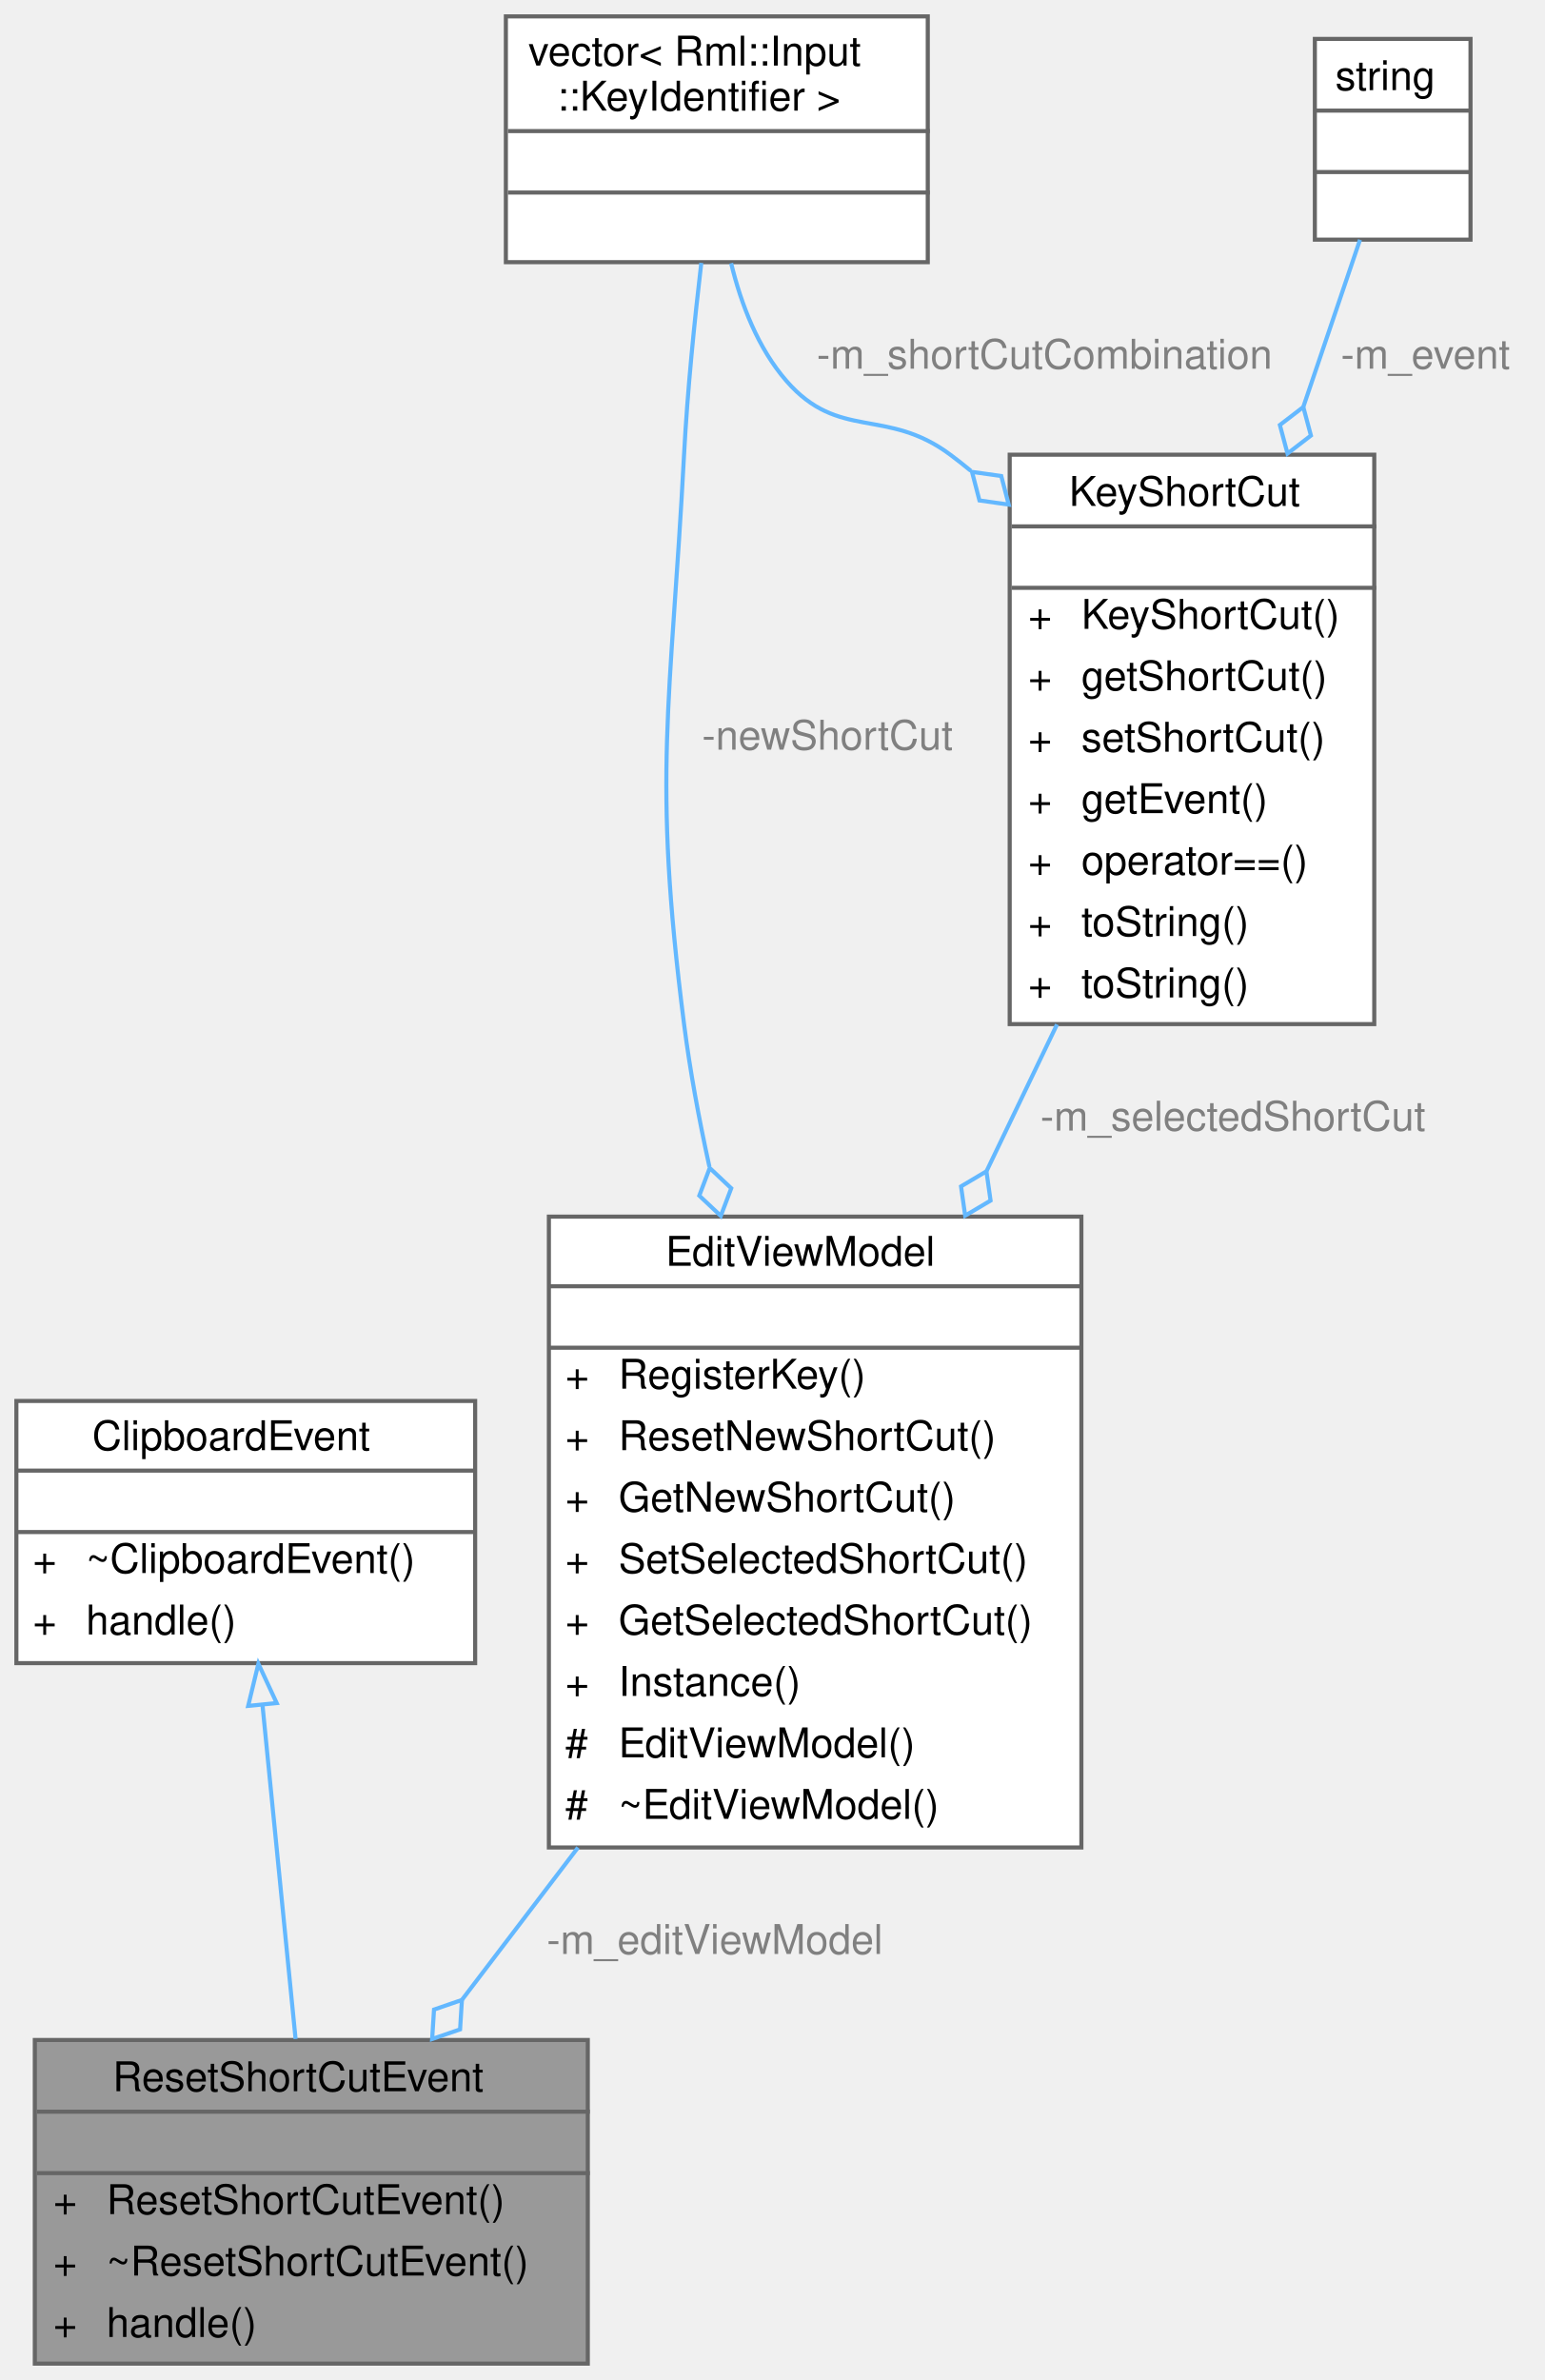
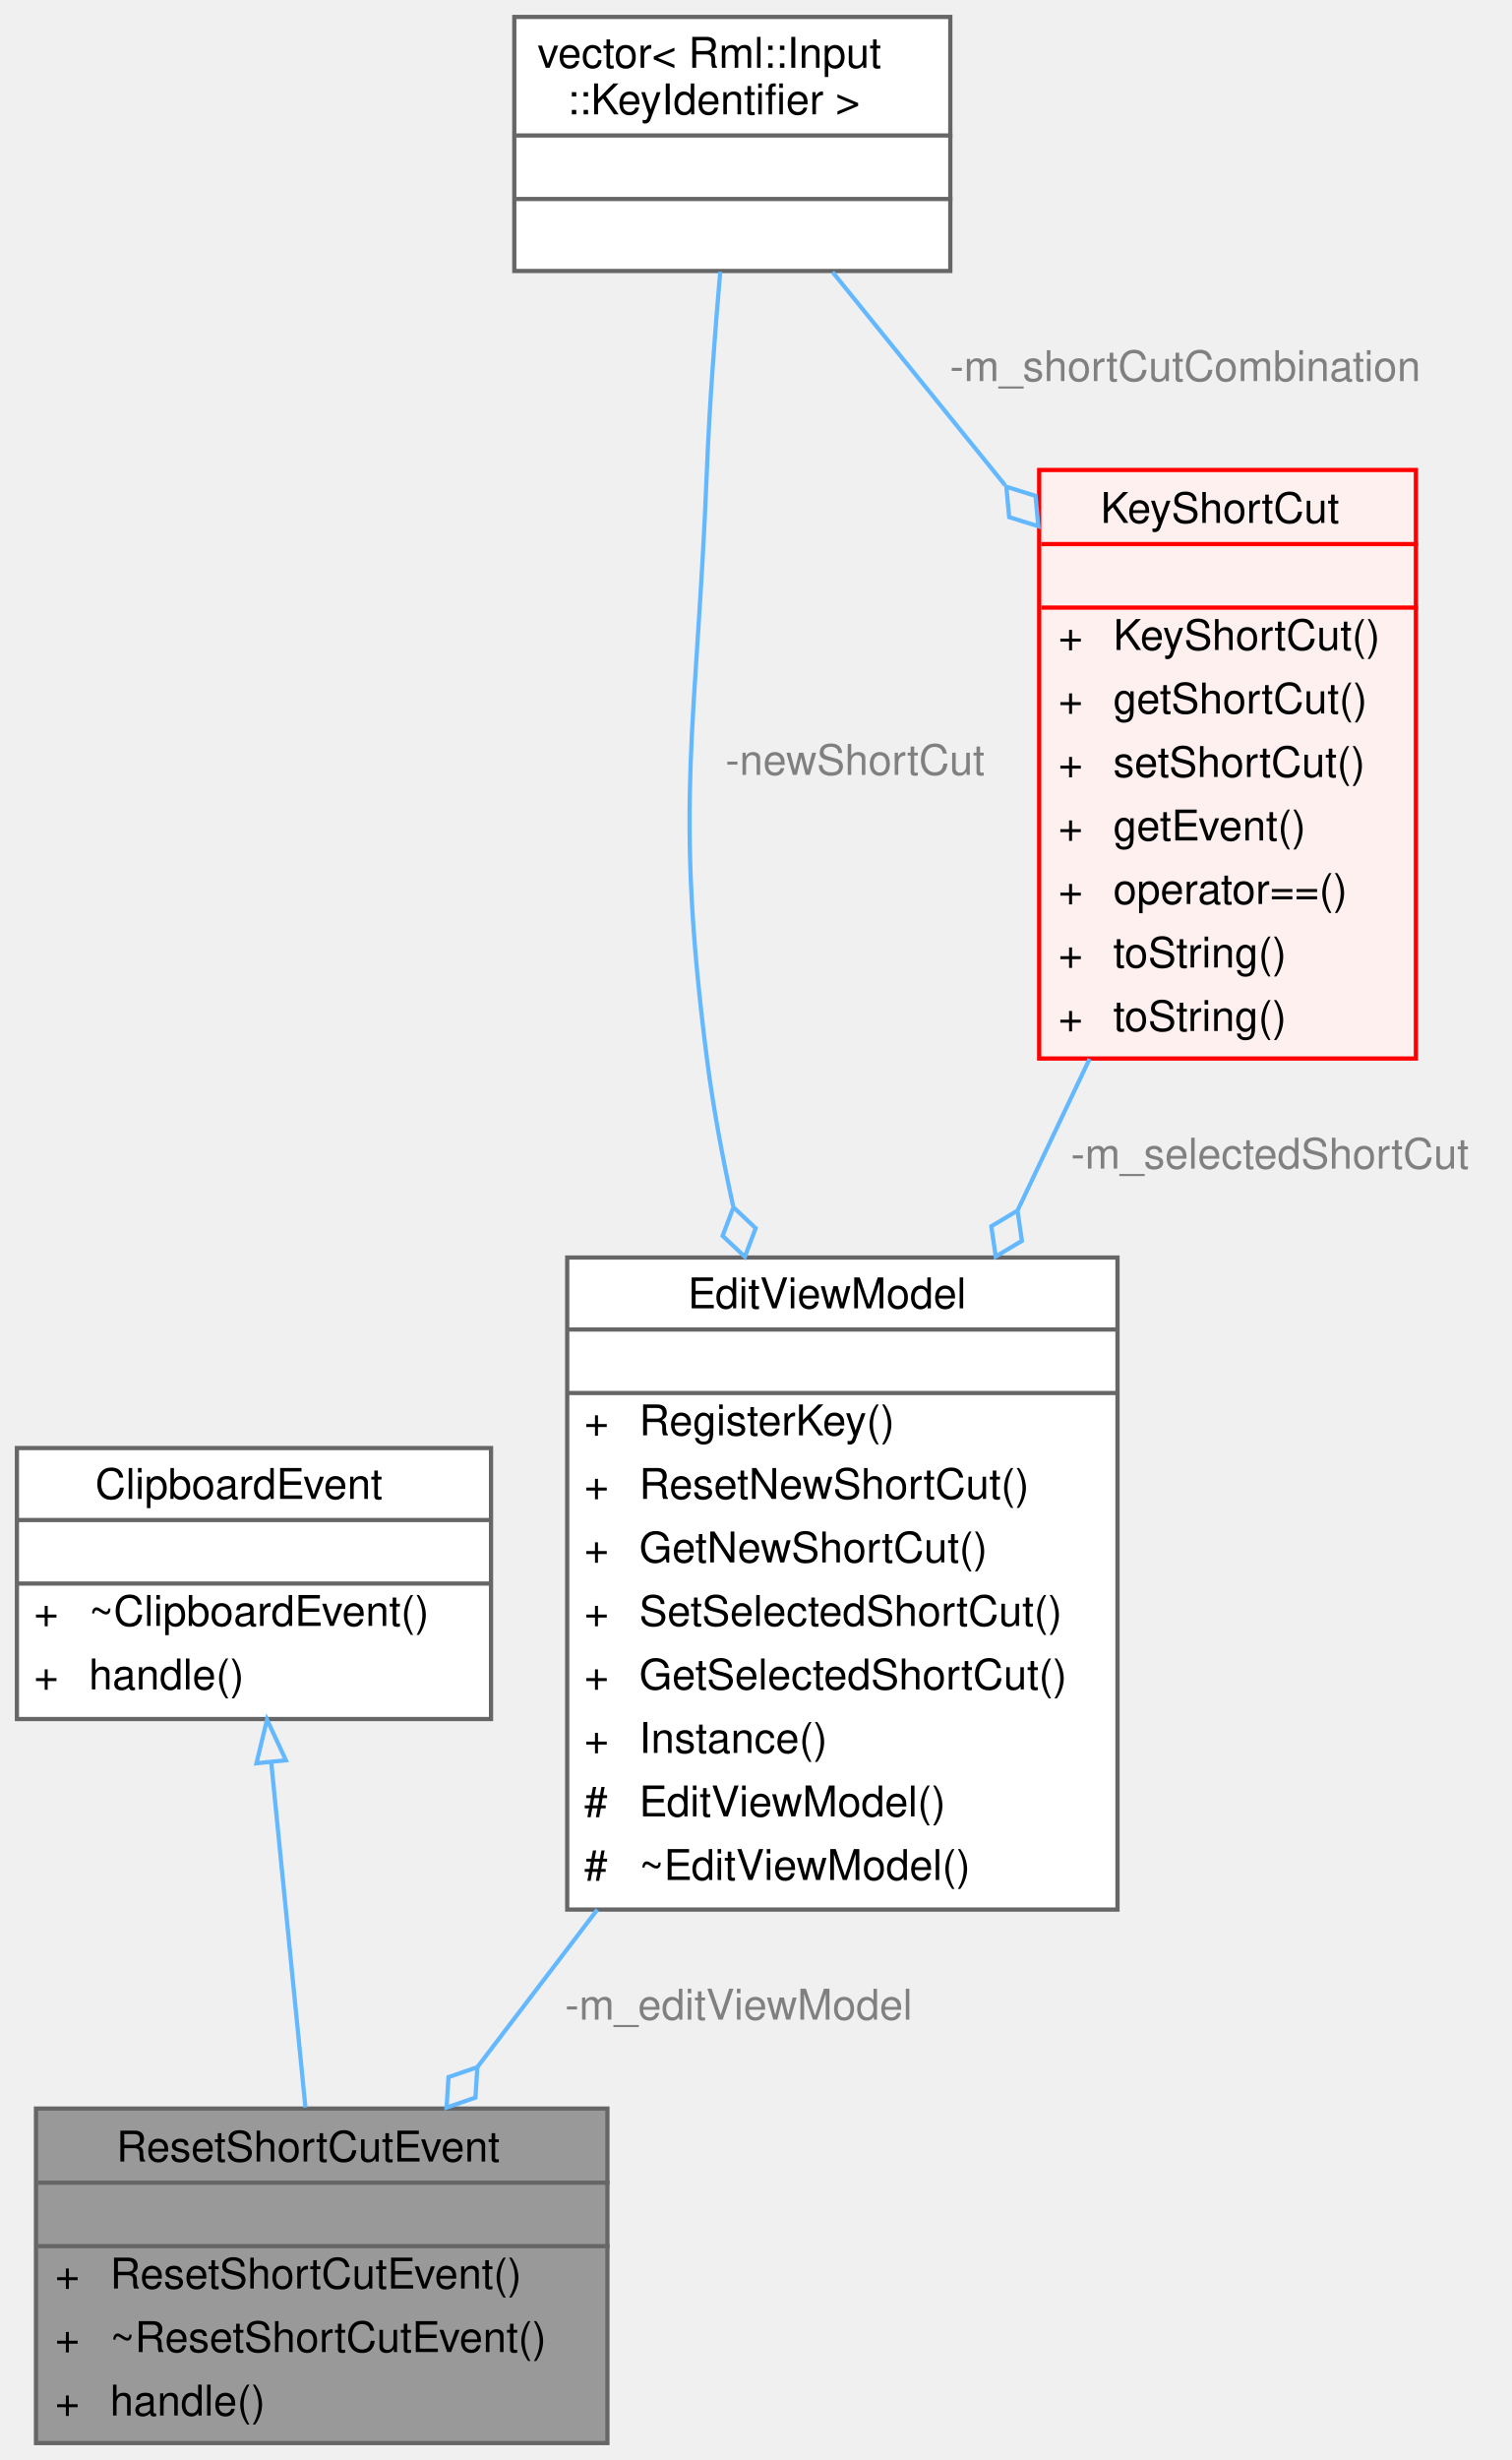
- <svg xmlns="http://www.w3.org/2000/svg" xmlns:xlink="http://www.w3.org/1999/xlink" width="377pt" height="581pt" viewBox="0.00 0.00 377.00 581.00">
+ <svg xmlns="http://www.w3.org/2000/svg" xmlns:xlink="http://www.w3.org/1999/xlink" width="357pt" height="581pt" viewBox="0.00 0.00 357.00 581.00">
  <g id="graph0" class="graph" transform="scale(1 1) rotate(0) translate(4 577)">
    <g id="Node000001" class="node">
      <g id="a_Node000001">
        <a xlink:title=" ">
          <polygon fill="#999999" stroke="transparent" points="139.5,-79 4.5,-79 4.5,0 139.5,0 139.5,-79" />
          <text text-anchor="start" x="23.5" y="-66.5" font-family="Helvetica,sans-Serif" font-size="10.00">ResetShortCutEvent</text>
          <text text-anchor="start" x="70.5" y="-51.5" font-family="Helvetica,sans-Serif" font-size="10.00"> </text>
          <text text-anchor="start" x="9" y="-36.5" font-family="Helvetica,sans-Serif" font-size="10.00">+</text>
          <text text-anchor="start" x="22" y="-36.5" font-family="Helvetica,sans-Serif" font-size="10.00">ResetShortCutEvent()</text>
          <text text-anchor="start" x="9" y="-21.5" font-family="Helvetica,sans-Serif" font-size="10.00">+</text>
          <text text-anchor="start" x="22" y="-21.5" font-family="Helvetica,sans-Serif" font-size="10.00">~ResetShortCutEvent()</text>
          <text text-anchor="start" x="9" y="-6.5" font-family="Helvetica,sans-Serif" font-size="10.00">+</text>
          <text text-anchor="start" x="22" y="-6.5" font-family="Helvetica,sans-Serif" font-size="10.00">handle()</text>
          <polygon fill="#666666" stroke="#666666" points="5,-61.5 5,-61.5 140,-61.5 140,-61.5 5,-61.5" />
          <polygon fill="#666666" stroke="#666666" points="5,-46.5 5,-46.5 140,-46.5 140,-46.5 5,-46.5" />
          <polygon fill="none" stroke="#666666" points="4.5,0 4.5,-79 139.5,-79 139.5,0 4.5,0" />
        </a>
      </g>
    </g>
    <g id="Node000002" class="node">
      <g id="a_Node000002">
        <a xlink:href="classClipboardEvent.html" target="_top" xlink:title=" ">
          <polygon fill="white" stroke="transparent" points="112,-235 0,-235 0,-171 112,-171 112,-235" />
          <text text-anchor="start" x="18.5" y="-223" font-family="Helvetica,sans-Serif" font-size="10.00">ClipboardEvent</text>
          <text text-anchor="start" x="54" y="-208" font-family="Helvetica,sans-Serif" font-size="10.00"> </text>
          <text text-anchor="start" x="4" y="-193" font-family="Helvetica,sans-Serif" font-size="10.00">+</text>
          <text text-anchor="start" x="17" y="-193" font-family="Helvetica,sans-Serif" font-size="10.00">~ClipboardEvent()</text>
          <text text-anchor="start" x="4" y="-178" font-family="Helvetica,sans-Serif" font-size="10.00">+</text>
          <text text-anchor="start" x="17" y="-178" font-family="Helvetica,sans-Serif" font-size="10.00">handle()</text>
          <polygon fill="#666666" stroke="#666666" points="0,-218 0,-218 112,-218 112,-218 0,-218" />
          <polygon fill="#666666" stroke="#666666" points="0,-203 0,-203 112,-203 112,-203 0,-203" />
          <polygon fill="none" stroke="#666666" points="0,-171 0,-235 112,-235 112,-171 0,-171" />
        </a>
      </g>
    </g>
    <g id="edge1_Node000001_Node000002" class="edge">
      <g id="a_edge1_Node000001_Node000002">
        <a xlink:title=" ">
          <path fill="none" stroke="#63b8ff" d="M60.1,-160.58C62.59,-135.53 65.73,-103.8 68.16,-79.25" />
          <polygon fill="none" stroke="#63b8ff" points="56.59,-160.56 59.08,-170.86 63.55,-161.25 56.59,-160.56" />
        </a>
      </g>
    </g>
    <g id="Node000003" class="node">
      <g id="a_Node000003">
        <a xlink:href="classEditViewModel.html" target="_top" xlink:title=" ">
          <polygon fill="white" stroke="transparent" points="260,-280 130,-280 130,-126 260,-126 260,-280" />
          <text text-anchor="start" x="158.5" y="-268" font-family="Helvetica,sans-Serif" font-size="10.00">EditViewModel</text>
          <text text-anchor="start" x="193" y="-253" font-family="Helvetica,sans-Serif" font-size="10.00"> </text>
          <text text-anchor="start" x="134" y="-238" font-family="Helvetica,sans-Serif" font-size="10.00">+</text>
          <text text-anchor="start" x="147" y="-238" font-family="Helvetica,sans-Serif" font-size="10.00">RegisterKey()</text>
          <text text-anchor="start" x="134" y="-223" font-family="Helvetica,sans-Serif" font-size="10.00">+</text>
          <text text-anchor="start" x="147" y="-223" font-family="Helvetica,sans-Serif" font-size="10.00">ResetNewShortCut()</text>
          <text text-anchor="start" x="134" y="-208" font-family="Helvetica,sans-Serif" font-size="10.00">+</text>
          <text text-anchor="start" x="147" y="-208" font-family="Helvetica,sans-Serif" font-size="10.00">GetNewShortCut()</text>
          <text text-anchor="start" x="134" y="-193" font-family="Helvetica,sans-Serif" font-size="10.00">+</text>
          <text text-anchor="start" x="147" y="-193" font-family="Helvetica,sans-Serif" font-size="10.00">SetSelectedShortCut()</text>
          <text text-anchor="start" x="134" y="-178" font-family="Helvetica,sans-Serif" font-size="10.00">+</text>
          <text text-anchor="start" x="147" y="-178" font-family="Helvetica,sans-Serif" font-size="10.00">GetSelectedShortCut()</text>
          <text text-anchor="start" x="134" y="-163" font-family="Helvetica,sans-Serif" font-size="10.00">+</text>
          <text text-anchor="start" x="147" y="-163" font-family="Helvetica,sans-Serif" font-size="10.00">Instance()</text>
          <text text-anchor="start" x="134" y="-148" font-family="Helvetica,sans-Serif" font-size="10.00">#</text>
          <text text-anchor="start" x="147" y="-148" font-family="Helvetica,sans-Serif" font-size="10.00">EditViewModel()</text>
          <text text-anchor="start" x="134" y="-133" font-family="Helvetica,sans-Serif" font-size="10.00">#</text>
          <text text-anchor="start" x="147" y="-133" font-family="Helvetica,sans-Serif" font-size="10.00">~EditViewModel()</text>
          <polygon fill="#666666" stroke="#666666" points="130,-263 130,-263 260,-263 260,-263 130,-263" />
          <polygon fill="#666666" stroke="#666666" points="130,-248 130,-248 260,-248 260,-248 130,-248" />
          <polygon fill="none" stroke="#666666" points="130,-126 130,-280 260,-280 260,-126 130,-126" />
        </a>
      </g>
    </g>
    <g id="edge2_Node000001_Node000003" class="edge">
      <g id="a_edge2_Node000001_Node000003">
        <a xlink:title=" ">
          <path fill="none" stroke="#63b8ff" d="M137.1,-125.98C127.46,-113.32 117.71,-100.51 108.78,-88.8" />
          <polygon fill="none" stroke="#63b8ff" points="108.77,-88.78 101.96,-86.43 101.5,-79.24 108.32,-81.59 108.77,-88.78" />
        </a>
      </g>
      <text text-anchor="middle" x="170.5" y="-100" font-family="Helvetica,sans-Serif" font-size="10.00" fill="grey"> -m_editViewModel</text>
    </g>
    <g id="Node000004" class="node">
      <g id="a_Node000004">
        <a xlink:title=" ">
-           <polygon fill="white" stroke="transparent" points="222.5,-573 119.5,-573 119.5,-513 222.5,-513 222.5,-573" />
-           <text text-anchor="start" x="125" y="-561" font-family="Helvetica,sans-Serif" font-size="10.00">vector&lt; Rml::Input</text>
-           <text text-anchor="start" x="132" y="-550" font-family="Helvetica,sans-Serif" font-size="10.00">::KeyIdentifier &gt;</text>
-           <text text-anchor="start" x="169.5" y="-535" font-family="Helvetica,sans-Serif" font-size="10.00"> </text>
-           <text text-anchor="start" x="169.5" y="-520" font-family="Helvetica,sans-Serif" font-size="10.00"> </text>
-           <polygon fill="#666666" stroke="#666666" points="120,-545 120,-545 223,-545 223,-545 120,-545" />
-           <polygon fill="#666666" stroke="#666666" points="120,-530 120,-530 223,-530 223,-530 120,-530" />
-           <polygon fill="none" stroke="#666666" points="119.5,-513 119.5,-573 222.5,-573 222.5,-513 119.5,-513" />
+           <polygon fill="white" stroke="transparent" points="220.5,-573 117.5,-573 117.5,-513 220.5,-513 220.5,-573" />
+           <text text-anchor="start" x="123" y="-561" font-family="Helvetica,sans-Serif" font-size="10.00">vector&lt; Rml::Input</text>
+           <text text-anchor="start" x="130" y="-550" font-family="Helvetica,sans-Serif" font-size="10.00">::KeyIdentifier &gt;</text>
+           <text text-anchor="start" x="167.5" y="-535" font-family="Helvetica,sans-Serif" font-size="10.00"> </text>
+           <text text-anchor="start" x="167.5" y="-520" font-family="Helvetica,sans-Serif" font-size="10.00"> </text>
+           <polygon fill="#666666" stroke="#666666" points="118,-545 118,-545 221,-545 221,-545 118,-545" />
+           <polygon fill="#666666" stroke="#666666" points="118,-530 118,-530 221,-530 221,-530 118,-530" />
+           <polygon fill="none" stroke="#666666" points="117.5,-513 117.5,-573 220.5,-573 220.5,-513 117.5,-513" />
        </a>
      </g>
    </g>
    <g id="edge3_Node000003_Node000004" class="edge">
      <g id="a_edge3_Node000003_Node000004">
        <a xlink:title=" ">
-           <path fill="none" stroke="#63b8ff" d="M167.21,-512.82C165.55,-498.71 163.81,-481.5 163,-466 159.76,-404.31 155.16,-388.28 163,-327 164.45,-315.63 166.64,-303.81 169.19,-292.19" />
+           <path fill="none" stroke="#63b8ff" d="M166.15,-512.8C164.92,-498.68 163.61,-481.47 163,-466 160.57,-404.27 155.16,-388.28 163,-327 164.45,-315.63 166.64,-303.81 169.19,-292.19" />
          <polygon fill="none" stroke="#63b8ff" points="169.27,-291.87 166.72,-285.12 171.97,-280.18 174.52,-286.92 169.27,-291.87" />
        </a>
      </g>
      <text text-anchor="middle" x="198" y="-394" font-family="Helvetica,sans-Serif" font-size="10.00" fill="grey"> -newShortCut</text>
    </g>
    <g id="Node000005" class="node">
      <g id="a_Node000005">
        <a xlink:href="classKeyShortCut.html" target="_top" xlink:title=" ">
-           <polygon fill="white" stroke="transparent" points="331.5,-466 242.5,-466 242.5,-327 331.5,-327 331.5,-466" />
-           <text text-anchor="start" x="257" y="-453.5" font-family="Helvetica,sans-Serif" font-size="10.00">KeyShortCut</text>
-           <text text-anchor="start" x="285.5" y="-438.5" font-family="Helvetica,sans-Serif" font-size="10.00"> </text>
-           <text text-anchor="start" x="247" y="-423.5" font-family="Helvetica,sans-Serif" font-size="10.00">+</text>
-           <text text-anchor="start" x="260" y="-423.5" font-family="Helvetica,sans-Serif" font-size="10.00">KeyShortCut()</text>
-           <text text-anchor="start" x="247" y="-408.5" font-family="Helvetica,sans-Serif" font-size="10.00">+</text>
-           <text text-anchor="start" x="260" y="-408.5" font-family="Helvetica,sans-Serif" font-size="10.00">getShortCut()</text>
-           <text text-anchor="start" x="247" y="-393.5" font-family="Helvetica,sans-Serif" font-size="10.00">+</text>
-           <text text-anchor="start" x="260" y="-393.5" font-family="Helvetica,sans-Serif" font-size="10.00">setShortCut()</text>
-           <text text-anchor="start" x="247" y="-378.5" font-family="Helvetica,sans-Serif" font-size="10.00">+</text>
-           <text text-anchor="start" x="260" y="-378.5" font-family="Helvetica,sans-Serif" font-size="10.00">getEvent()</text>
-           <text text-anchor="start" x="247" y="-363.5" font-family="Helvetica,sans-Serif" font-size="10.00">+</text>
-           <text text-anchor="start" x="260" y="-363.5" font-family="Helvetica,sans-Serif" font-size="10.00">operator==()</text>
-           <text text-anchor="start" x="247" y="-348.5" font-family="Helvetica,sans-Serif" font-size="10.00">+</text>
-           <text text-anchor="start" x="260" y="-348.5" font-family="Helvetica,sans-Serif" font-size="10.00">toString()</text>
-           <text text-anchor="start" x="247" y="-333.5" font-family="Helvetica,sans-Serif" font-size="10.00">+</text>
-           <text text-anchor="start" x="260" y="-333.5" font-family="Helvetica,sans-Serif" font-size="10.00">toString()</text>
-           <polygon fill="#666666" stroke="#666666" points="243,-448.5 243,-448.5 332,-448.5 332,-448.5 243,-448.5" />
-           <polygon fill="#666666" stroke="#666666" points="243,-433.5 243,-433.5 332,-433.5 332,-433.5 243,-433.5" />
-           <polygon fill="none" stroke="#666666" points="242.5,-327 242.5,-466 331.5,-466 331.5,-327 242.5,-327" />
+           <polygon fill="#fff0f0" stroke="transparent" points="330.5,-466 241.5,-466 241.5,-327 330.5,-327 330.5,-466" />
+           <text text-anchor="start" x="256" y="-453.5" font-family="Helvetica,sans-Serif" font-size="10.00">KeyShortCut</text>
+           <text text-anchor="start" x="284.5" y="-438.5" font-family="Helvetica,sans-Serif" font-size="10.00"> </text>
+           <text text-anchor="start" x="246" y="-423.5" font-family="Helvetica,sans-Serif" font-size="10.00">+</text>
+           <text text-anchor="start" x="259" y="-423.5" font-family="Helvetica,sans-Serif" font-size="10.00">KeyShortCut()</text>
+           <text text-anchor="start" x="246" y="-408.5" font-family="Helvetica,sans-Serif" font-size="10.00">+</text>
+           <text text-anchor="start" x="259" y="-408.5" font-family="Helvetica,sans-Serif" font-size="10.00">getShortCut()</text>
+           <text text-anchor="start" x="246" y="-393.5" font-family="Helvetica,sans-Serif" font-size="10.00">+</text>
+           <text text-anchor="start" x="259" y="-393.5" font-family="Helvetica,sans-Serif" font-size="10.00">setShortCut()</text>
+           <text text-anchor="start" x="246" y="-378.5" font-family="Helvetica,sans-Serif" font-size="10.00">+</text>
+           <text text-anchor="start" x="259" y="-378.5" font-family="Helvetica,sans-Serif" font-size="10.00">getEvent()</text>
+           <text text-anchor="start" x="246" y="-363.5" font-family="Helvetica,sans-Serif" font-size="10.00">+</text>
+           <text text-anchor="start" x="259" y="-363.5" font-family="Helvetica,sans-Serif" font-size="10.00">operator==()</text>
+           <text text-anchor="start" x="246" y="-348.5" font-family="Helvetica,sans-Serif" font-size="10.00">+</text>
+           <text text-anchor="start" x="259" y="-348.5" font-family="Helvetica,sans-Serif" font-size="10.00">toString()</text>
+           <text text-anchor="start" x="246" y="-333.5" font-family="Helvetica,sans-Serif" font-size="10.00">+</text>
+           <text text-anchor="start" x="259" y="-333.5" font-family="Helvetica,sans-Serif" font-size="10.00">toString()</text>
+           <polygon fill="red" stroke="red" points="242,-448.5 242,-448.5 331,-448.5 331,-448.5 242,-448.5" />
+           <polygon fill="red" stroke="red" points="242,-433.5 242,-433.5 331,-433.5 331,-433.5 242,-433.5" />
+           <polygon fill="none" stroke="red" points="241.5,-327 241.5,-466 330.5,-466 330.5,-327 241.5,-327" />
        </a>
      </g>
    </g>
    <g id="edge5_Node000005_Node000004" class="edge">
      <g id="a_edge5_Node000005_Node000004">
        <a xlink:title=" ">
-           <path fill="none" stroke="#63b8ff" d="M174.49,-512.75C176.93,-502.71 181.04,-491.99 188,-484 200.8,-469.3 212.38,-477.66 228,-466 229.69,-464.74 231.36,-463.43 233.01,-462.06" />
-           <polygon fill="none" stroke="#63b8ff" points="233.3,-461.8 235.12,-454.83 242.26,-453.82 240.44,-460.8 233.3,-461.8" />
+           <path fill="none" stroke="#63b8ff" d="M192.68,-512.76C204.45,-498.22 219.19,-480.02 233.44,-462.41" />
+           <polygon fill="none" stroke="#63b8ff" points="233.74,-462.04 234.41,-454.86 241.3,-452.71 240.63,-459.89 233.74,-462.04" />
        </a>
      </g>
-       <text text-anchor="middle" x="251" y="-487" font-family="Helvetica,sans-Serif" font-size="10.00" fill="grey"> -m_shortCutCombination</text>
+       <text text-anchor="middle" x="276" y="-487" font-family="Helvetica,sans-Serif" font-size="10.00" fill="grey"> -m_shortCutCombination</text>
    </g>
    <g id="edge4_Node000003_Node000005" class="edge">
      <g id="a_edge4_Node000003_Node000005">
        <a xlink:title=" ">
-           <path fill="none" stroke="#63b8ff" d="M254.05,-326.91C248.48,-315.32 242.64,-303.16 236.88,-291.17" />
-           <polygon fill="none" stroke="#63b8ff" points="236.82,-291.06 230.62,-287.38 231.63,-280.24 237.83,-283.92 236.82,-291.06" />
+           <path fill="none" stroke="#63b8ff" d="M253.4,-326.91C247.9,-315.32 242.12,-303.16 236.42,-291.17" />
+           <polygon fill="none" stroke="#63b8ff" points="236.38,-291.08 230.19,-287.38 231.23,-280.24 237.42,-283.94 236.38,-291.08" />
        </a>
      </g>
-       <text text-anchor="middle" x="297" y="-301" font-family="Helvetica,sans-Serif" font-size="10.00" fill="grey"> -m_selectedShortCut</text>
-     </g>
-     <g id="Node000006" class="node">
-       <g id="a_Node000006">
-         <a xlink:title=" ">
-           <polygon fill="white" stroke="transparent" points="355,-567.5 317,-567.5 317,-518.5 355,-518.5 355,-567.5" />
-           <text text-anchor="start" x="322" y="-555" font-family="Helvetica,sans-Serif" font-size="10.00">string</text>
-           <text text-anchor="start" x="334" y="-540" font-family="Helvetica,sans-Serif" font-size="10.00"> </text>
-           <text text-anchor="start" x="334" y="-525" font-family="Helvetica,sans-Serif" font-size="10.00"> </text>
-           <polygon fill="#666666" stroke="#666666" points="317,-550 317,-550 355,-550 355,-550 317,-550" />
-           <polygon fill="#666666" stroke="#666666" points="317,-535 317,-535 355,-535 355,-535 317,-535" />
-           <polygon fill="none" stroke="#666666" points="317,-518.5 317,-567.5 355,-567.5 355,-518.5 317,-518.5" />
-         </a>
-       </g>
-     </g>
-     <g id="edge6_Node000005_Node000006" class="edge">
-       <g id="a_edge6_Node000005_Node000006">
-         <a xlink:title=" ">
-           <path fill="none" stroke="#63b8ff" d="M328.02,-518.46C324.15,-507.05 319.25,-492.61 314.2,-477.72" />
-           <polygon fill="none" stroke="#63b8ff" points="314.18,-477.64 308.46,-473.25 310.32,-466.28 316.04,-470.68 314.18,-477.64" />
-         </a>
-       </g>
-       <text text-anchor="middle" x="344" y="-487" font-family="Helvetica,sans-Serif" font-size="10.00" fill="grey"> -m_event</text>
+       <text text-anchor="middle" x="296" y="-301" font-family="Helvetica,sans-Serif" font-size="10.00" fill="grey"> -m_selectedShortCut</text>
    </g>
  </g>
</svg>
